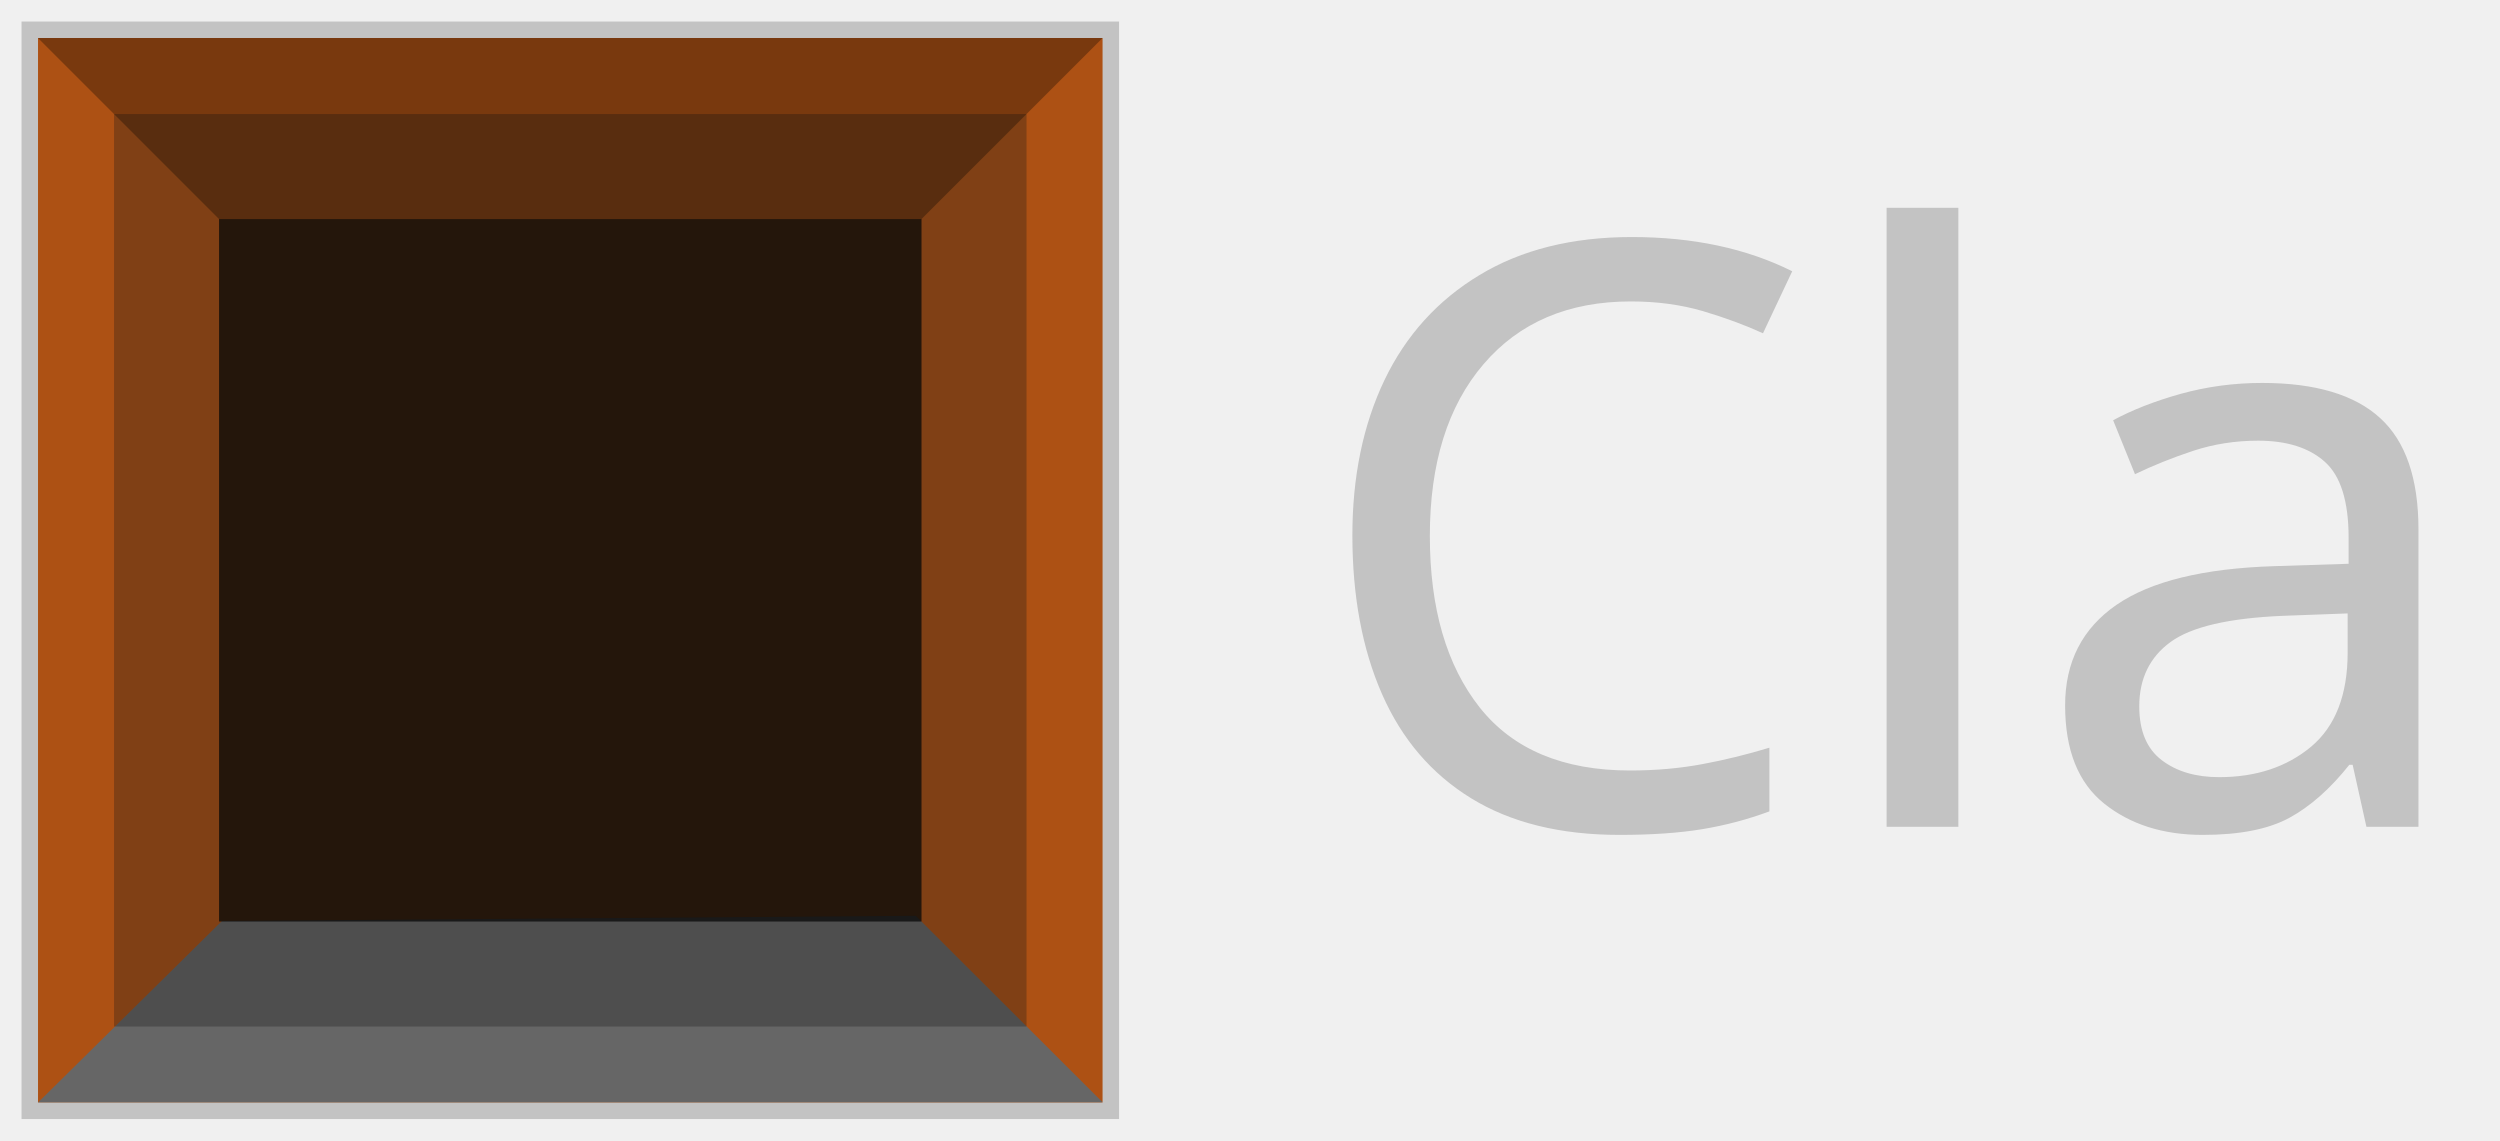
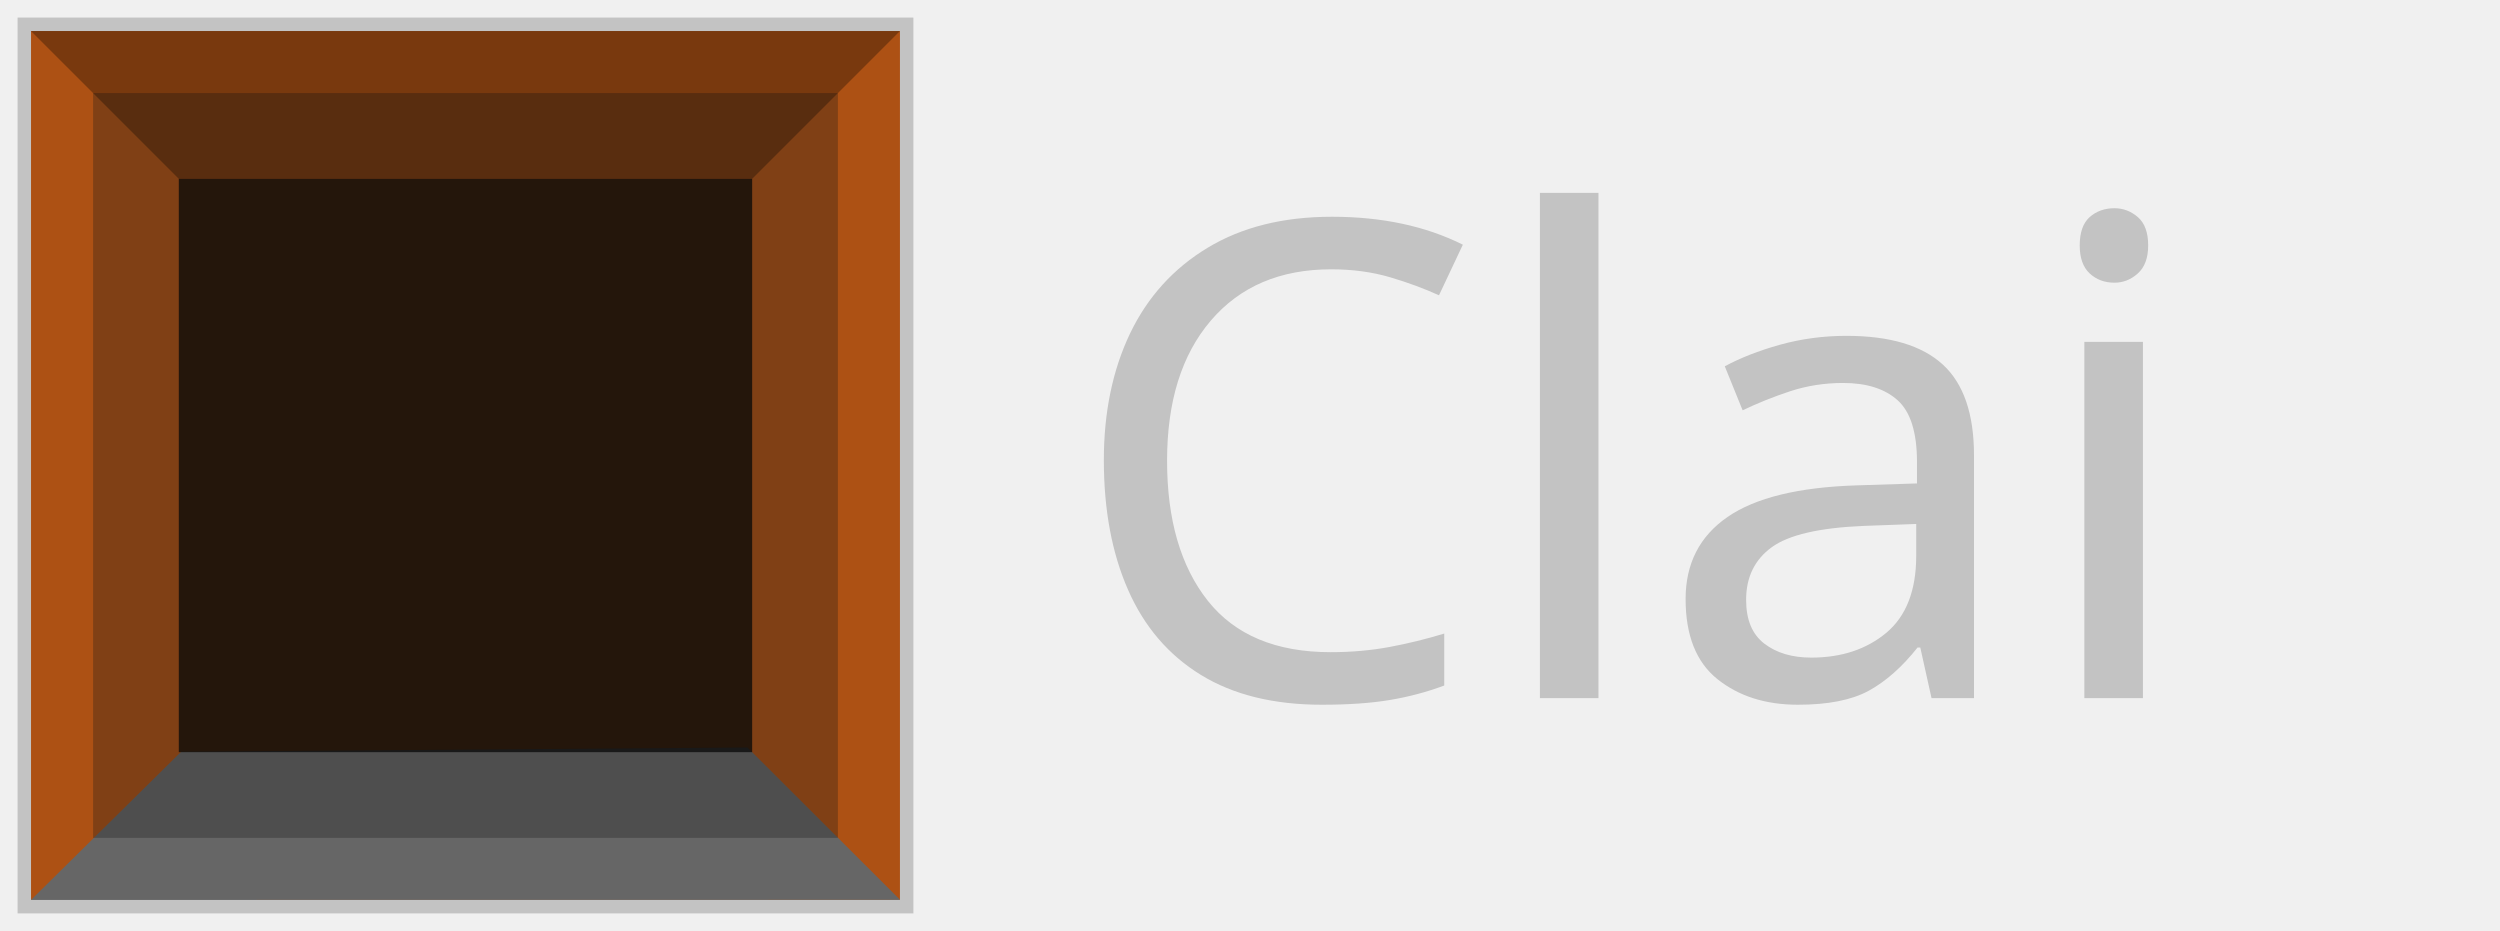
- <svg xmlns="http://www.w3.org/2000/svg" width="164.39mm" height="75mm" viewBox="0 0 164.39 75" version="1.1" id="svg10417">
+ <svg xmlns="http://www.w3.org/2000/svg" width="201.403mm" height="75mm" viewBox="0 0 201.403 75" version="1.1" id="svg10417">
  <defs id="defs10414">
    <linearGradient id="linearGradient11385">
      <stop style="stop-color:#2b1100;stop-opacity:1;" offset="0" id="stop11383" />
    </linearGradient>
  </defs>
  <g id="layer2" style="display:none" transform="translate(-9.826885,-8.366356)">
    <rect style="display:inline;fill:#ffffff;fill-opacity:1;stroke:#000000;stroke-width:3.198;stroke-linecap:round;stroke-linejoin:round;stroke-opacity:0;stop-color:#000000" id="rect13300" width="215.391" height="98.984" x="-4.545" y="-3.535" />
    <rect style="display:inline;fill:#7d7d7d;fill-opacity:1;stroke:#000000;stroke-width:3.198;stroke-linecap:round;stroke-linejoin:round;stroke-opacity:0;stop-color:#000000" id="rect13300-8" width="215.391" height="98.984" x="-4.545" y="-3.535" />
    <rect style="display:inline;fill:#000000;fill-opacity:1;stroke:#000000;stroke-width:3.198;stroke-linecap:round;stroke-linejoin:round;stroke-opacity:0;stop-color:#000000" id="rect13300-6" width="215.391" height="98.984" x="-3.831" y="-4.191" />
  </g>
  <g id="layer1" transform="translate(-9.826885,-8.366356)">
    <rect style="fill:#c3c3c3;fill-opacity:1;stroke:#000000;stroke-width:2.831;stroke-linecap:round;stroke-linejoin:round;stroke-opacity:0;stop-color:#000000" id="rect13229" width="72.169" height="72.169" x="11.243" y="9.782" />
    <rect style="fill:#ad5114;fill-opacity:1;stroke-width:3.701;stroke-linecap:round;stroke-linejoin:round;stop-color:#000000" id="rect10538" width="70" height="70" x="12.327" y="10.866" />
    <rect style="fill:#804015;fill-opacity:1;stroke-width:3.83;stroke-linecap:round;stroke-linejoin:round;stop-color:#000000" id="rect10904" width="60" height="60" x="17.327" y="15.866" />
    <rect style="mix-blend-mode:normal;fill:#24160b;fill-opacity:1;stroke:#000000;stroke-width:3.809;stroke-linecap:round;stroke-linejoin:round;stroke-opacity:0;stop-color:#000000" id="rect10958" width="46.191" height="46.191" x="24.231" y="22.771" />
    <path style="mix-blend-mode:color;fill:#a6a6a6;fill-opacity:1;stroke:#000000;stroke-width:3.16;stroke-linecap:round;stroke-linejoin:round;stroke-opacity:0;stop-color:#000000" d="M 12.318,80.871 24.424,68.924 70.042,68.584 82.344,80.862 Z" id="path11585" />
    <path style="mix-blend-mode:multiply;fill:#b2b2b2;fill-opacity:1;stroke:#000000;stroke-width:0;stroke-linecap:round;stroke-linejoin:round;stroke-dasharray:none;stroke-opacity:0;paint-order:markers stroke fill;stop-color:#000000" d="m 12.324,10.866 11.908,11.906 46.189,7e-5 11.907,-11.908 z" id="path13409" />
-     <text xml:space="preserve" style="font-style:normal;font-variant:normal;font-weight:normal;font-stretch:normal;font-size:53.557px;font-family:'Mukta Mahee';-inkscape-font-specification:'Mukta Mahee, Normal';font-variant-ligatures:normal;font-variant-caps:normal;font-variant-numeric:normal;font-variant-east-asian:normal;fill:#c3c3c3;fill-opacity:1;stroke:none;stroke-width:1.279;stroke-linecap:round;stroke-linejoin:round;stroke-dasharray:none;stroke-opacity:1;paint-order:markers stroke fill;stop-color:#000000" x="95.489" y="62.737" id="text13125">
-       <tspan id="tspan19139" x="95.489" y="62.737">Clai</tspan>
+     <text xml:space="preserve" style="font-style:normal;font-variant:normal;font-weight:normal;font-stretch:normal;font-size:53.557px;font-family:'Russo One';-inkscape-font-specification:'Russo One, Normal';font-variant-ligatures:normal;font-variant-caps:normal;font-variant-numeric:normal;font-variant-east-asian:normal;fill:#c3c3c3;fill-opacity:1;stroke:none;stroke-width:1.279;stroke-linecap:round;stroke-linejoin:round;stroke-dasharray:none;stroke-opacity:1;paint-order:markers stroke fill;stop-color:#000000" x="95.489" y="64.611" id="text13125">
+       <tspan id="tspan20144" x="95.489" y="64.611">Clai</tspan>
    </text>
  </g>
</svg>
